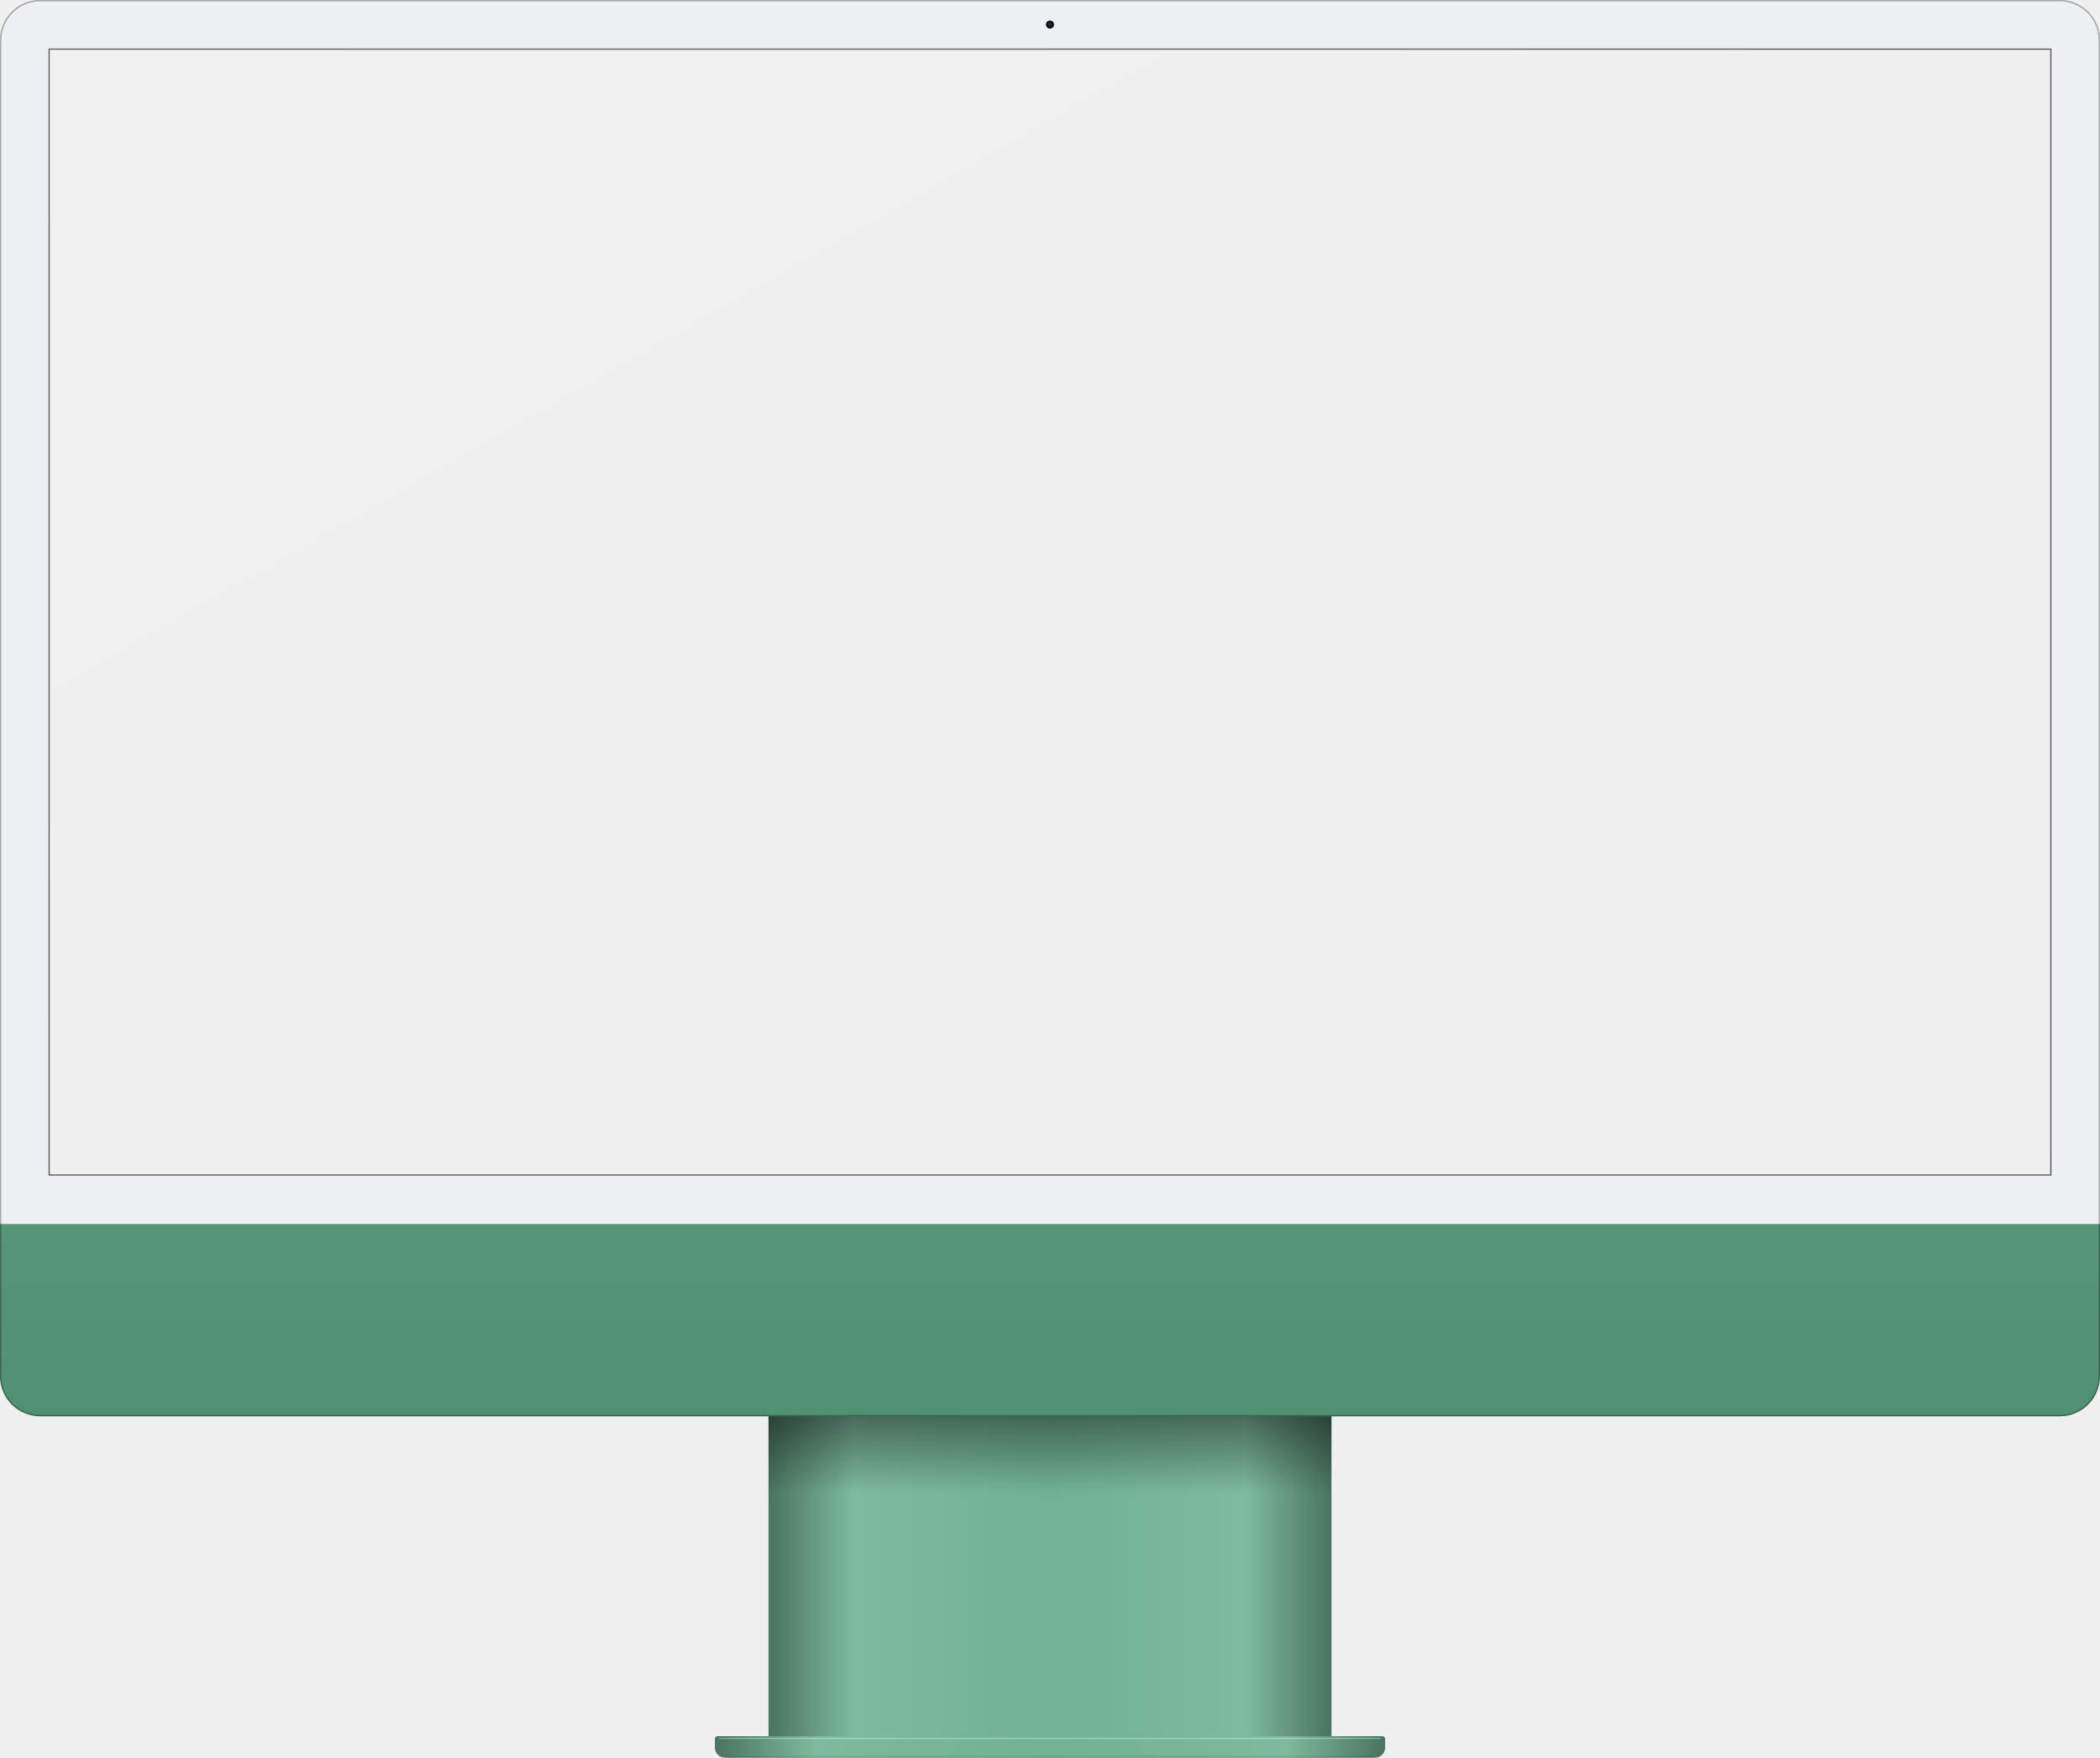
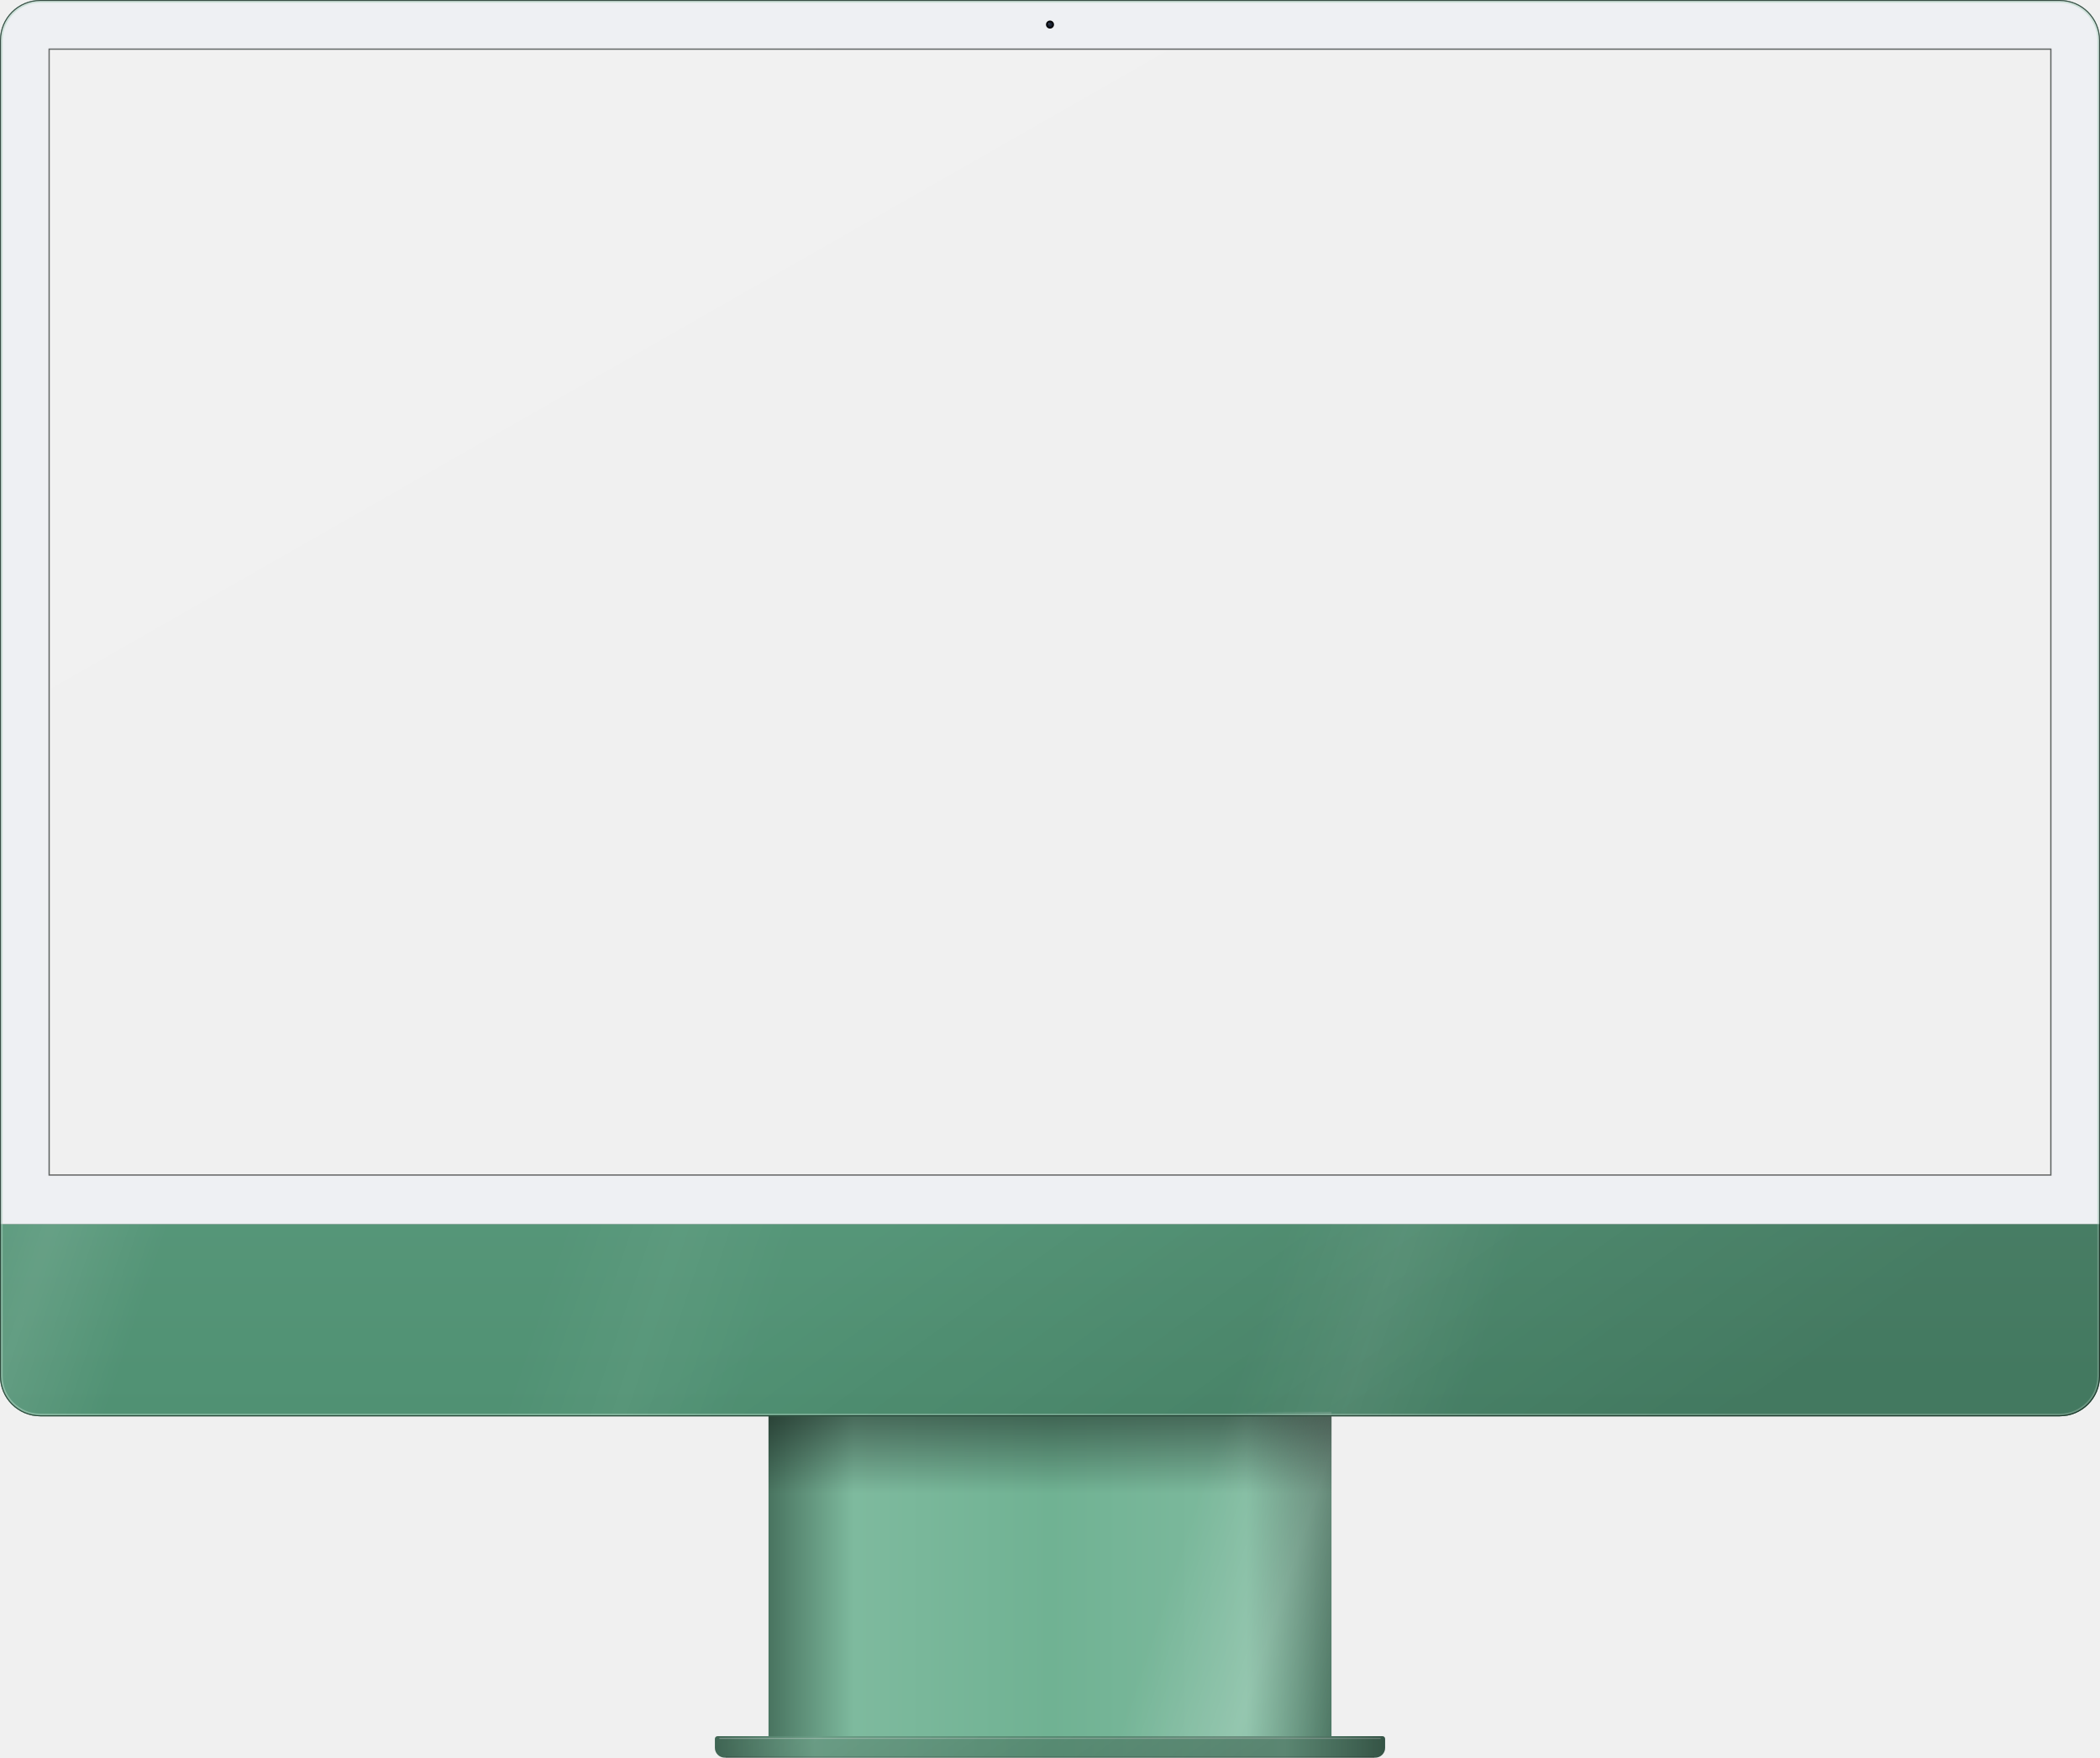
<svg xmlns="http://www.w3.org/2000/svg" width="4700" height="3934" viewBox="0 0 4700 3934">
  <defs>
    <linearGradient id="glare" x1="0" y1="0" x2="1" y2="1">
      <stop offset="0" stop-color="#ffffff" stop-opacity="0.07" />
      <stop offset="0.42" stop-color="#ffffff" stop-opacity="0.015" />
      <stop offset="0.43" stop-color="#ffffff" stop-opacity="0" />
      <stop offset="1" stop-color="#ffffff" stop-opacity="0" />
    </linearGradient>
    <linearGradient id="standg" x1="0" y1="0" x2="1" y2="0">
      <stop offset="0" stop-color="#497460" />
      <stop offset="0.15" stop-color="#7eba9e" />
      <stop offset="0.5" stop-color="#70b293" />
      <stop offset="0.85" stop-color="#7eba9e" />
      <stop offset="1" stop-color="#497460" />
    </linearGradient>
    <linearGradient id="neckshade" x1="0" y1="0" x2="0" y2="1">
      <stop offset="0" stop-color="#000" stop-opacity="0.45" />
      <stop offset="0.25" stop-color="#000" stop-opacity="0" />
    </linearGradient>
    <linearGradient id="chin" x1="0" y1="0" x2="0" y2="1">
      <stop offset="0" stop-color="#79b599" />
      <stop offset="1" stop-color="#509173" />
    </linearGradient>
    <linearGradient id="rim" x1="0" y1="0" x2="1" y2="0">
      <stop offset="0" stop-color="#3b6b55" />
      <stop offset="0.012" stop-color="#94c5ae" />
      <stop offset="0.03" stop-color="#5ba583" />
      <stop offset="0.5" stop-color="#79b599" />
      <stop offset="0.97" stop-color="#5ba583" />
      <stop offset="0.988" stop-color="#94c5ae" />
      <stop offset="1" stop-color="#3b6b55" />
    </linearGradient>
+     <linearGradient id="keylight" gradientUnits="userSpaceOnUse" x1="0" y1="0" x2="2820" y2="3934">
+       <stop offset="0" stop-color="#fff" stop-opacity="0.32" />
+       <stop offset="0.28" stop-color="#fff" stop-opacity="0" />
+       <stop offset="0.7" stop-color="#000" stop-opacity="0" />
+       <stop offset="1" stop-color="#000" stop-opacity="0.28" />
+     </linearGradient>
+     <linearGradient id="streaks" gradientUnits="userSpaceOnUse" x1="0" y1="590.1" x2="4700" y2="2163.7">
+       <stop offset="0.11" stop-color="#fff" stop-opacity="0" />
+       <stop offset="0.16" stop-color="#fff" stop-opacity="0.5" />
+       <stop offset="0.21" stop-color="#fff" stop-opacity="0" />
+       <stop offset="0.38" stop-color="#fff" stop-opacity="0" />
+       <stop offset="0.43" stop-color="#fff" stop-opacity="0.22" />
+       <stop offset="0.48" stop-color="#fff" stop-opacity="0" />
+       <stop offset="0.69" stop-color="#fff" stop-opacity="0" />
+       <stop offset="0.74" stop-color="#fff" stop-opacity="0.35" />
+       <stop offset="0.79" stop-color="#fff" stop-opacity="0" />
+     </linearGradient>
  </defs>
  <path fill="url(#standg)" d="M1720,3160H2980V3890H1720V3160Z" />
  <path fill="url(#neckshade)" d="M1720,3160H2980V3890H1720V3160Z" />
  <path fill="url(#standg)" d="M1606,3886H3094A6,6 0 0 1 3100,3892V3912A22,22 0 0 1 3078,3934H1622A22,22 0 0 1 1600,3912V3892A6,6 0 0 1 1606,3886Z" />
  <path stroke="#ffffff" stroke-opacity="0.45" stroke-width="2" d="M1610,3891 H3090" />
  <path stroke="#000" stroke-opacity="0.3" stroke-width="2" d="M1624,3933 H3076" />
  <path fill-rule="evenodd" fill="url(#chin)" d="M90,0H4610A90,90 0 0 1 4700,90V3080A90,90 0 0 1 4610,3170H90A90,90 0 0 1 0,3080V90A90,90 0 0 1 90,0ZM110,110H4590V2630H110V110Z" />
  <path fill-rule="evenodd" fill="#eef0f3" d="M90,0H4610A90,90 0 0 1 4700,90V2740H0V90A90,90 0 0 1 90,0ZM110,110H4590V2630H110V110Z" />
  <path stroke="#000" stroke-opacity="0.12" stroke-width="2" d="M0,2740 H4700" />
-   <path fill="none" stroke="#000" stroke-opacity="0.3" stroke-width="3" d="M90,1.5H4610A88.5,88.5 0 0 1 4698.5,90V3080A88.5,88.5 0 0 1 4610,3168.5H90A88.5,88.5 0 0 1 1.5,3080V90A88.5,88.5 0 0 1 90,1.5Z" />
+   <path fill="url(#streaks)" opacity="0.5" d="M1720,3160H2980V3890H1720V3160Z" />
+   <path fill="url(#keylight)" d="M1606,3886H3094A6,6 0 0 1 3100,3892V3912A22,22 0 0 1 3078,3934H1622A22,22 0 0 1 1600,3912V3892A6,6 0 0 1 1606,3886Z" />
+   <path fill="none" stroke="#325b48" stroke-opacity="0.8" stroke-width="2.5" d="M90,1.25H4610A88.75,88.75 0 0 1 4698.75,90V3080A88.75,88.75 0 0 1 4610,3168.75H90A88.75,88.75 0 0 1 1.25,3080V90A88.75,88.75 0 0 1 90,1.25Z" />
+   <path fill="none" stroke="#add2c1" stroke-opacity="0.5" stroke-width="3.5" d="M90,4.25H4610A85.75,85.75 0 0 1 4695.75,90V3080A85.75,85.75 0 0 1 4610,3165.75H90A85.75,85.75 0 0 1 4.25,3080V90A85.75,85.75 0 0 1 90,4.25Z" />
+   <path fill="url(#streaks)" opacity="0.2" d="M0,2740H4700V3080A90,90 0 0 1 4610,3170H90A90,90 0 0 1 0,3080V2740Z" />
+   <path fill="url(#keylight)" opacity="0.6" d="M0,2740H4700V3080A90,90 0 0 1 4610,3170H90A90,90 0 0 1 0,3080V2740Z" />
+   <path fill="none" stroke="#000" stroke-opacity="0.35" stroke-width="2" d="M90,1H4610A89,89 0 0 1 4699,90V3080A89,89 0 0 1 4610,3169H90A89,89 0 0 1 1,3080V90A89,89 0 0 1 90,1Z" />
  <path fill="none" stroke="#000" stroke-opacity="0.55" stroke-width="3" d="M110,110H4590V2630H110V110Z" />
  <path fill="url(#glare)" d="M110,110H4590V2630H110V110Z" />
  <circle cx="2350" cy="55" r="9" fill="#07080b" />
  <circle cx="2350" cy="55" r="5.58" fill="#141a26" />
  <circle cx="2350" cy="55" r="3.06" fill="#1e2a40" />
  <circle cx="2347.75" cy="52.75" r="1.26" fill="#ffffff" fill-opacity="0.35" />
</svg>
